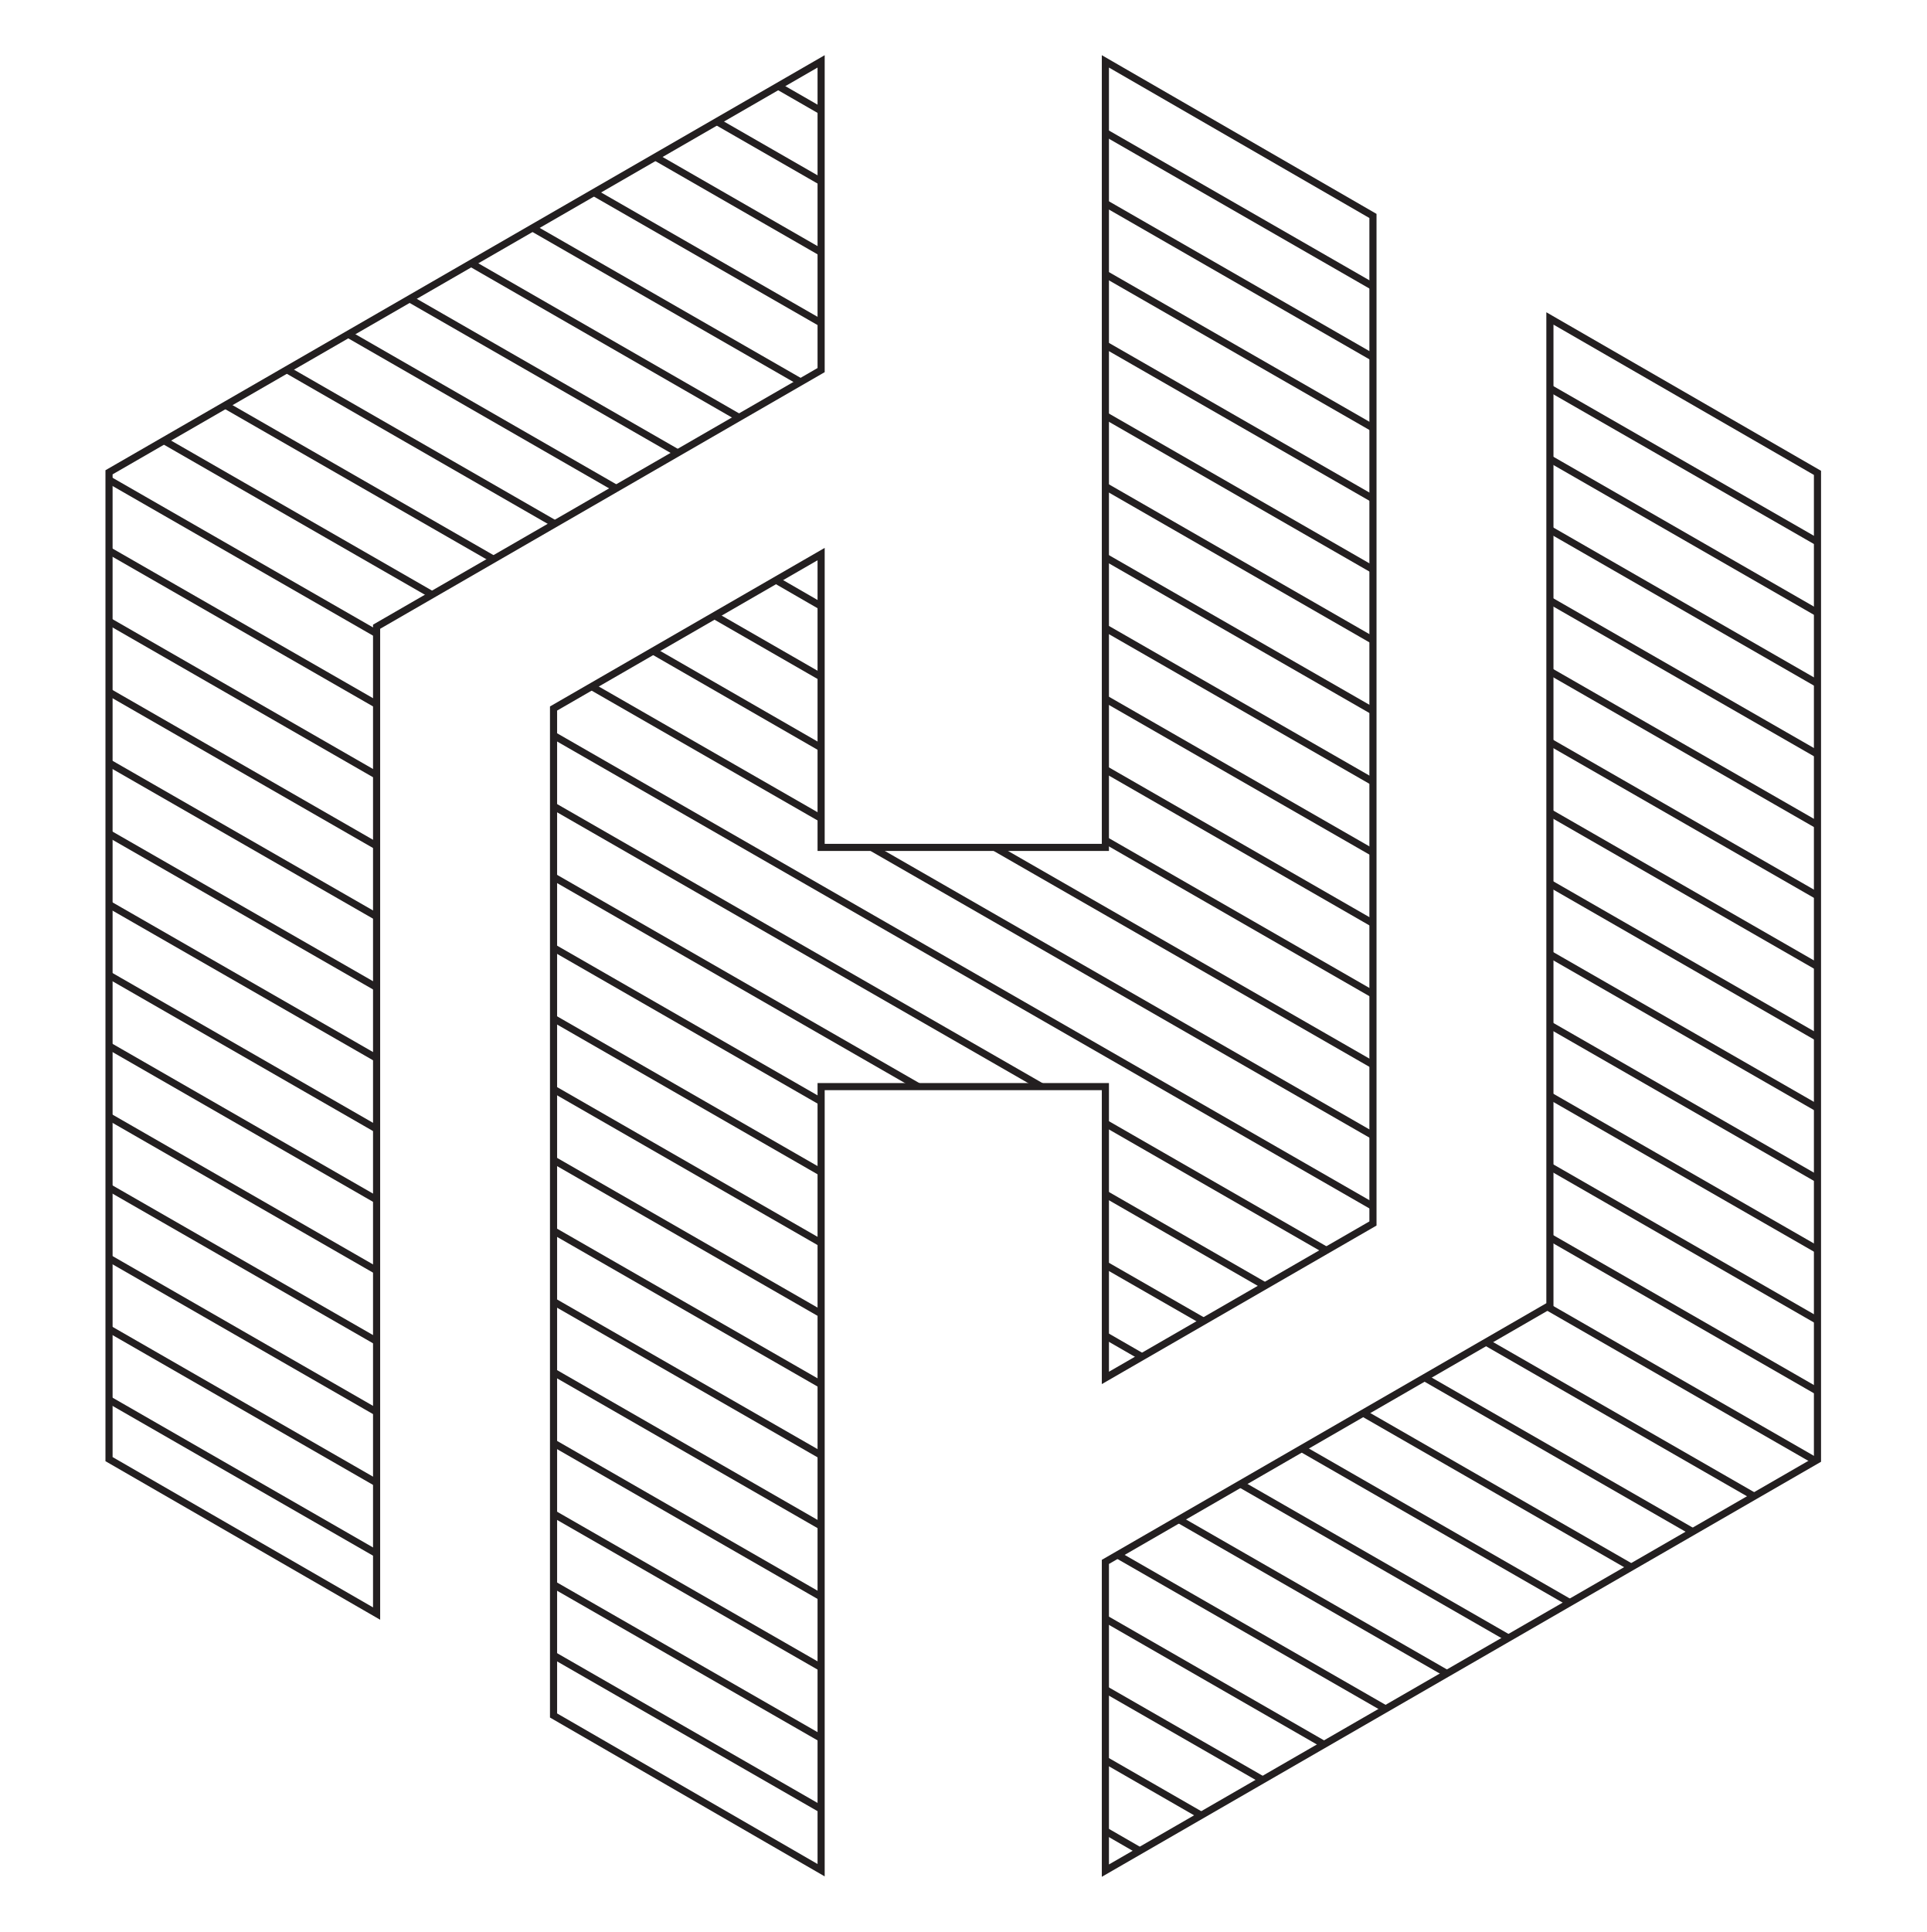
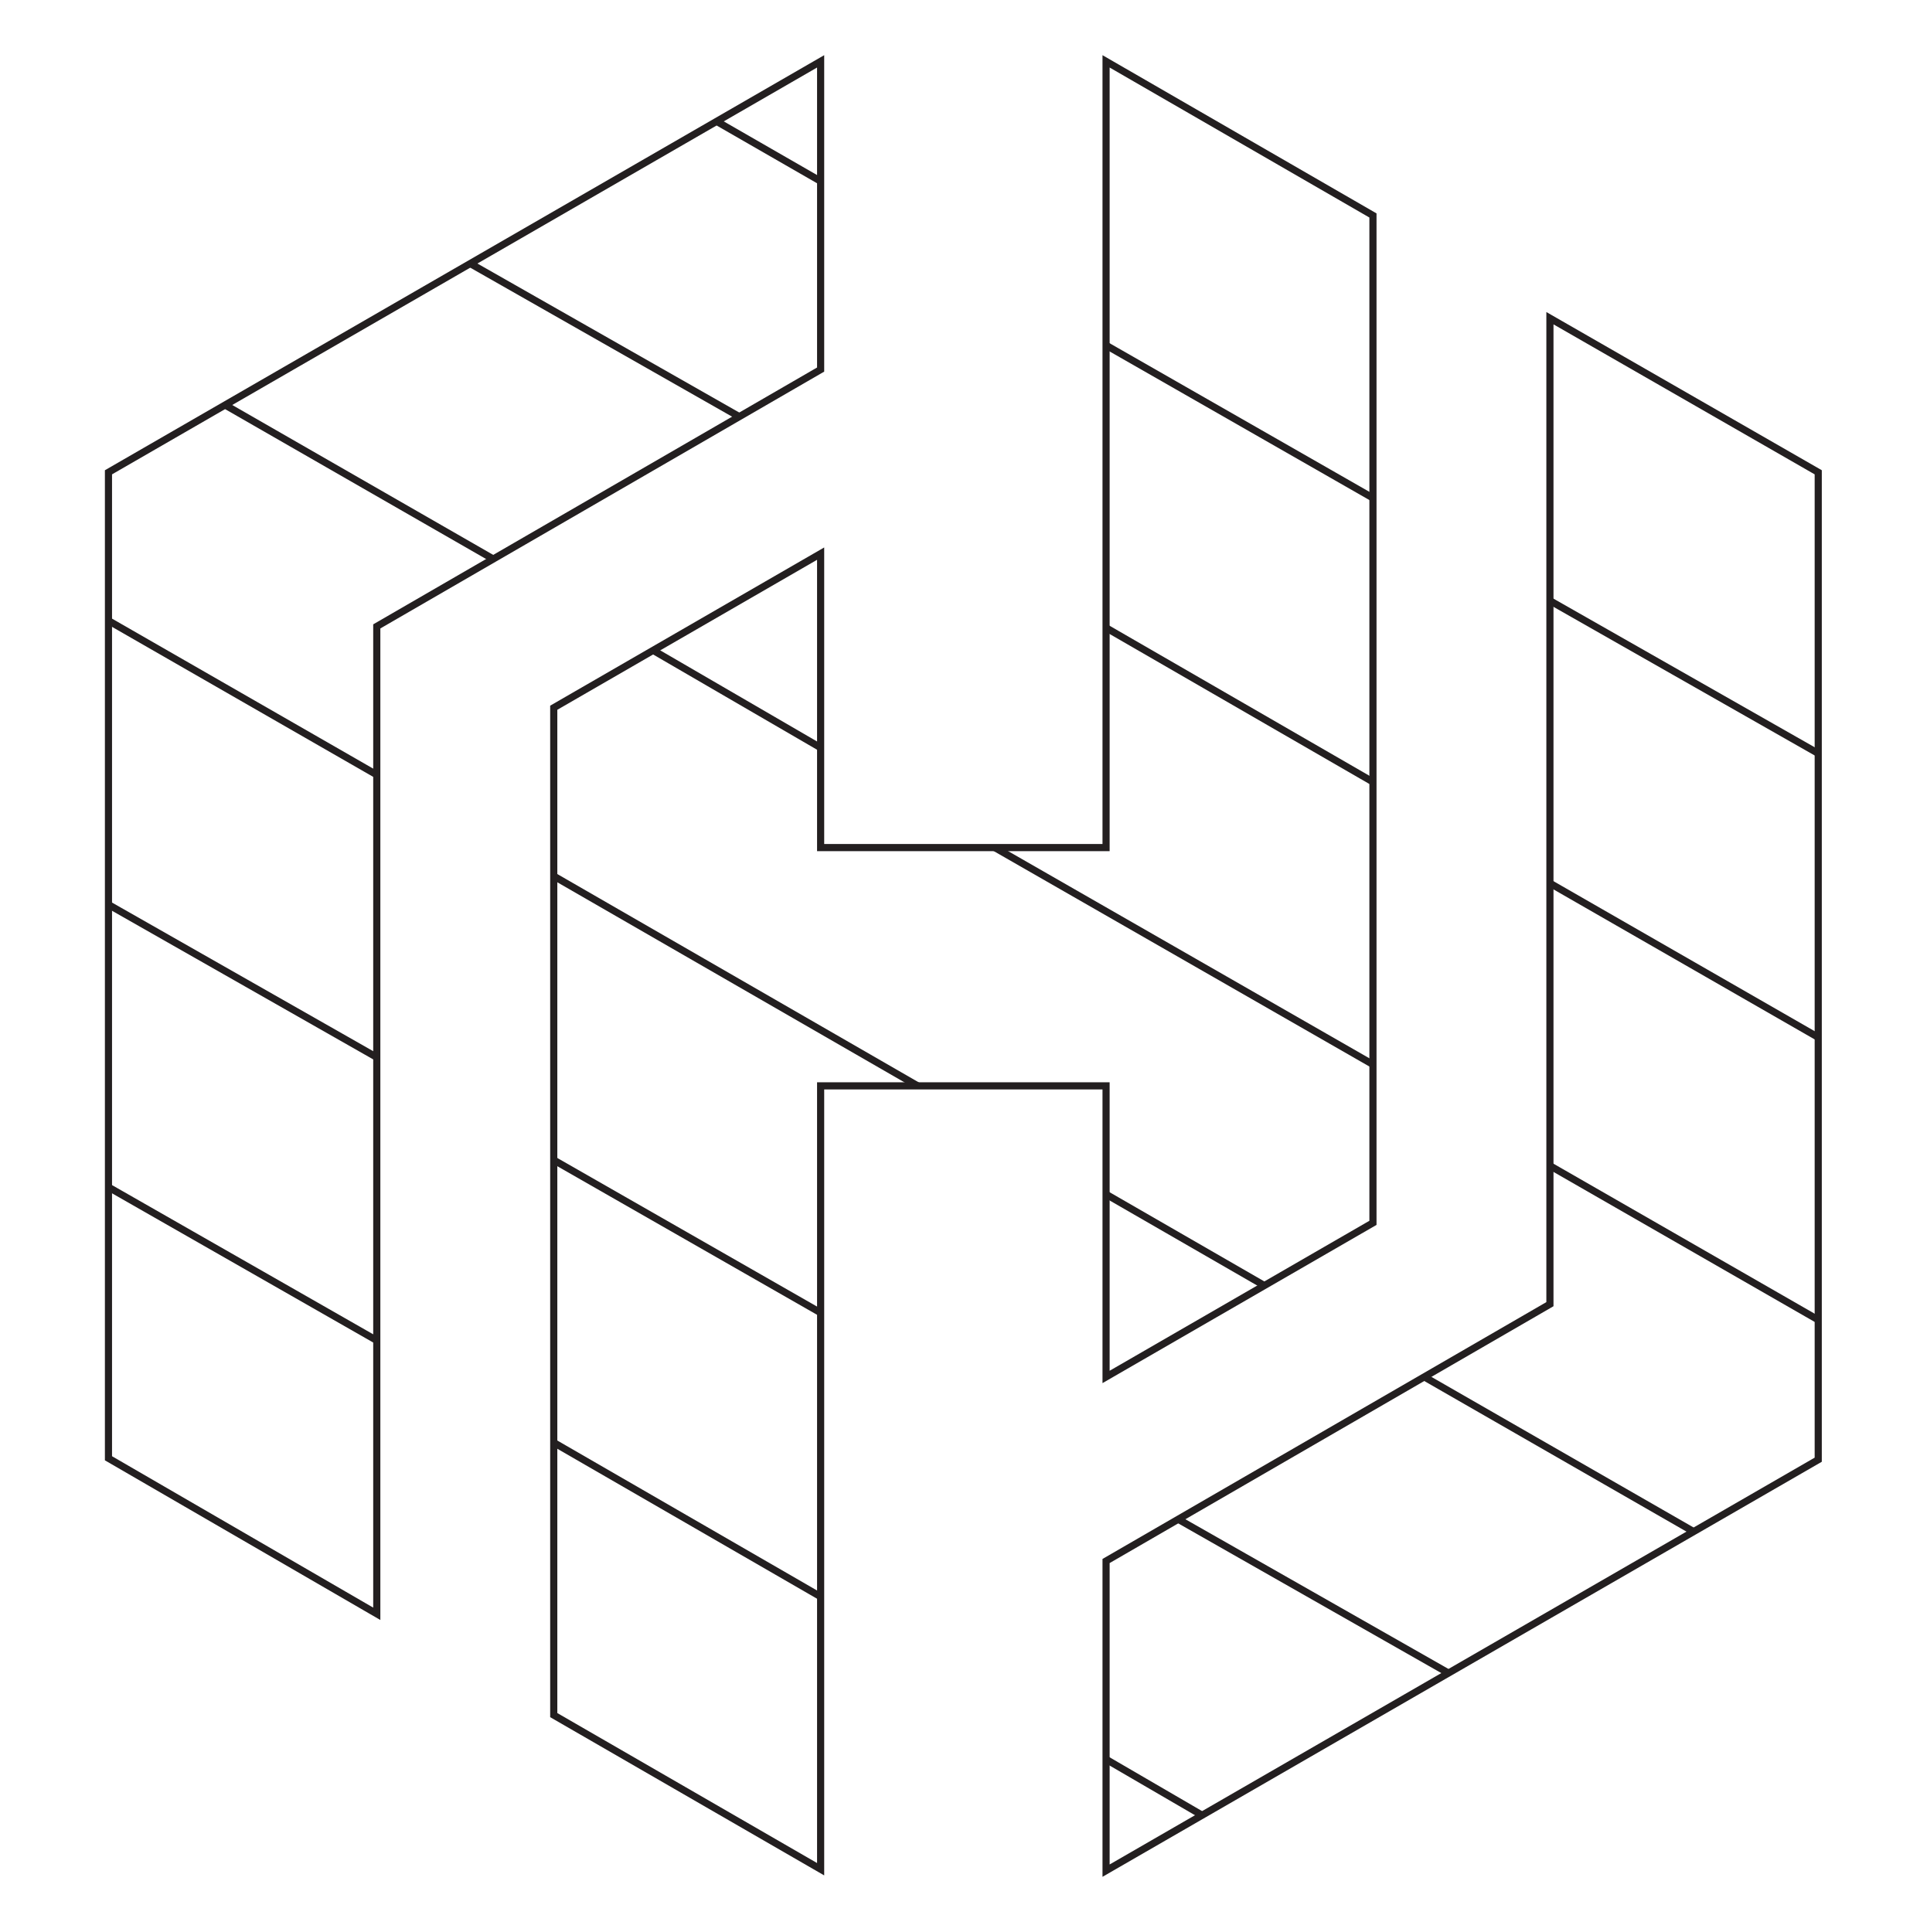
- <svg xmlns="http://www.w3.org/2000/svg" viewBox="0 0 135 135.36">
+ <svg xmlns="http://www.w3.org/2000/svg" version="1.1" id="Layer_1" x="0px" y="0px" viewBox="0 0 135 135.4" style="enable-background:new 0 0 135 135.4;" xml:space="preserve">
+   <style type="text/css">
+ 	.st0{fill:none;stroke:#231F20;stroke-width:0.5;stroke-miterlimit:10;}
+ </style>
  <g>
-     <polygon points="57.54 4.3 7.64 33.09 7.64 33.11 7.64 102.23 26.39 113.05 26.39 43.91 57.54 25.93 57.54 4.3" fill="none" stroke="#231f20" stroke-miterlimit="10" stroke-width="0.5" />
-     <polygon points="77.46 4.3 77.46 59.37 57.54 59.37 57.54 38.82 38.79 49.64 38.79 120.19 57.54 131.03 57.54 76.13 77.46 76.13 77.46 96.54 96.21 85.72 96.21 15.13 77.46 4.3" fill="none" stroke="#231f20" stroke-miterlimit="10" stroke-width="0.5" />
-     <polygon points="77.46 131.06 127.36 102.27 127.36 102.25 127.36 33.13 108.61 22.31 108.61 91.45 77.46 109.43 77.46 131.06" fill="none" stroke="#231f20" stroke-miterlimit="10" stroke-width="0.5" />
-     <line x1="38.79" y1="115.97" x2="57.54" y2="126.75" fill="none" stroke="#231f20" stroke-miterlimit="10" stroke-width="0.5" />
-     <line x1="7.64" y1="98.07" x2="26.46" y2="108.89" fill="none" stroke="#231f20" stroke-miterlimit="10" stroke-width="0.5" />
-     <line x1="38.79" y1="111.02" x2="57.54" y2="121.79" fill="none" stroke="#231f20" stroke-miterlimit="10" stroke-width="0.5" />
-     <line x1="7.64" y1="93.11" x2="26.39" y2="103.89" fill="none" stroke="#231f20" stroke-miterlimit="10" stroke-width="0.5" />
-     <line x1="77.46" y1="128.28" x2="79.87" y2="129.67" fill="none" stroke="#231f20" stroke-miterlimit="10" stroke-width="0.5" />
-     <line x1="38.79" y1="106.06" x2="57.54" y2="116.83" fill="none" stroke="#231f20" stroke-miterlimit="10" stroke-width="0.5" />
-     <line x1="7.64" y1="88.15" x2="26.46" y2="98.97" fill="none" stroke="#231f20" stroke-miterlimit="10" stroke-width="0.5" />
-     <line x1="77.46" y1="123.32" x2="84.17" y2="127.18" fill="none" stroke="#231f20" stroke-miterlimit="10" stroke-width="0.5" />
-     <line x1="38.79" y1="101.1" x2="57.54" y2="111.88" fill="none" stroke="#231f20" stroke-miterlimit="10" stroke-width="0.5" />
-     <line x1="7.64" y1="83.2" x2="26.46" y2="94.01" fill="none" stroke="#231f20" stroke-miterlimit="10" stroke-width="0.5" />
-     <line x1="77.46" y1="118.37" x2="88.48" y2="124.7" fill="none" stroke="#231f20" stroke-miterlimit="10" stroke-width="0.5" />
-     <line x1="38.79" y1="96.14" x2="57.54" y2="106.92" fill="none" stroke="#231f20" stroke-miterlimit="10" stroke-width="0.5" />
-     <line x1="7.64" y1="78.24" x2="26.46" y2="89.06" fill="none" stroke="#231f20" stroke-miterlimit="10" stroke-width="0.5" />
-     <line x1="77.46" y1="113.41" x2="92.78" y2="122.22" fill="none" stroke="#231f20" stroke-miterlimit="10" stroke-width="0.5" />
-     <line x1="38.79" y1="91.19" x2="57.54" y2="101.96" fill="none" stroke="#231f20" stroke-miterlimit="10" stroke-width="0.5" />
-     <line x1="7.64" y1="73.28" x2="26.41" y2="84.07" fill="none" stroke="#231f20" stroke-miterlimit="10" stroke-width="0.5" />
-     <line x1="78.31" y1="108.94" x2="97.09" y2="119.73" fill="none" stroke="#231f20" stroke-miterlimit="10" stroke-width="0.5" />
-     <line x1="38.79" y1="86.23" x2="57.54" y2="97" fill="none" stroke="#231f20" stroke-miterlimit="10" stroke-width="0.5" />
-     <line x1="7.64" y1="68.32" x2="26.39" y2="79.1" fill="none" stroke="#231f20" stroke-miterlimit="10" stroke-width="0.5" />
-     <line x1="82.61" y1="106.46" x2="101.39" y2="117.25" fill="none" stroke="#231f20" stroke-miterlimit="10" stroke-width="0.5" />
-     <line x1="38.79" y1="81.27" x2="57.53" y2="92.04" fill="none" stroke="#231f20" stroke-miterlimit="10" stroke-width="0.5" />
-     <line x1="7.64" y1="63.37" x2="26.39" y2="74.14" fill="none" stroke="#231f20" stroke-miterlimit="10" stroke-width="0.5" />
-     <line x1="86.92" y1="103.97" x2="105.7" y2="114.76" fill="none" stroke="#231f20" stroke-miterlimit="10" stroke-width="0.5" />
-     <line x1="38.79" y1="76.31" x2="57.51" y2="87.07" fill="none" stroke="#231f20" stroke-miterlimit="10" stroke-width="0.5" />
-     <line x1="7.64" y1="58.41" x2="26.41" y2="69.19" fill="none" stroke="#231f20" stroke-miterlimit="10" stroke-width="0.5" />
-     <line x1="91.26" y1="101.51" x2="110" y2="112.28" fill="none" stroke="#231f20" stroke-miterlimit="10" stroke-width="0.5" />
-     <line x1="77.46" y1="93.58" x2="80.03" y2="95.06" fill="none" stroke="#231f20" stroke-miterlimit="10" stroke-width="0.5" />
-     <line x1="38.79" y1="71.35" x2="57.54" y2="82.13" fill="none" stroke="#231f20" stroke-miterlimit="10" stroke-width="0.5" />
-     <line x1="7.64" y1="53.45" x2="26.39" y2="64.22" fill="none" stroke="#231f20" stroke-miterlimit="10" stroke-width="0.5" />
-     <line x1="95.52" y1="99" x2="114.31" y2="109.8" fill="none" stroke="#231f20" stroke-miterlimit="10" stroke-width="0.5" />
-     <line x1="77.46" y1="88.62" x2="84.34" y2="92.57" fill="none" stroke="#231f20" stroke-miterlimit="10" stroke-width="0.5" />
-     <line x1="38.79" y1="66.4" x2="57.53" y2="77.17" fill="none" stroke="#231f20" stroke-miterlimit="10" stroke-width="0.5" />
-     <line x1="7.64" y1="48.49" x2="26.41" y2="59.28" fill="none" stroke="#231f20" stroke-miterlimit="10" stroke-width="0.5" />
-     <line x1="99.83" y1="96.52" x2="118.61" y2="107.31" fill="none" stroke="#231f20" stroke-miterlimit="10" stroke-width="0.5" />
-     <line x1="77.46" y1="83.66" x2="88.64" y2="90.09" fill="none" stroke="#231f20" stroke-miterlimit="10" stroke-width="0.5" />
-     <line x1="38.79" y1="61.44" x2="64.35" y2="76.13" fill="none" stroke="#231f20" stroke-miterlimit="10" stroke-width="0.5" />
-     <line x1="7.64" y1="43.53" x2="26.39" y2="54.31" fill="none" stroke="#231f20" stroke-miterlimit="10" stroke-width="0.5" />
-     <line x1="104.13" y1="94.03" x2="122.92" y2="104.83" fill="none" stroke="#231f20" stroke-miterlimit="10" stroke-width="0.5" />
-     <line x1="77.46" y1="78.7" x2="92.94" y2="87.6" fill="none" stroke="#231f20" stroke-miterlimit="10" stroke-width="0.5" />
-     <line x1="38.79" y1="56.48" x2="72.98" y2="76.13" fill="none" stroke="#231f20" stroke-miterlimit="10" stroke-width="0.5" />
-     <line x1="7.64" y1="38.58" x2="26.41" y2="49.36" fill="none" stroke="#231f20" stroke-miterlimit="10" stroke-width="0.5" />
-     <line x1="108.43" y1="91.55" x2="127.22" y2="102.35" fill="none" stroke="#231f20" stroke-miterlimit="10" stroke-width="0.5" />
-     <line x1="38.79" y1="51.52" x2="96.21" y2="84.52" fill="none" stroke="#231f20" stroke-miterlimit="10" stroke-width="0.5" />
-     <line x1="7.64" y1="33.62" x2="26.39" y2="44.39" fill="none" stroke="#231f20" stroke-miterlimit="10" stroke-width="0.5" />
-     <line x1="108.61" y1="86.69" x2="127.36" y2="97.47" fill="none" stroke="#231f20" stroke-miterlimit="10" stroke-width="0.5" />
-     <line x1="61.07" y1="59.37" x2="96.21" y2="79.56" fill="none" stroke="#231f20" stroke-miterlimit="10" stroke-width="0.5" />
-     <line x1="41.46" y1="48.1" x2="57.51" y2="57.32" fill="none" stroke="#231f20" stroke-miterlimit="10" stroke-width="0.5" />
-     <line x1="11.49" y1="30.87" x2="30.28" y2="41.67" fill="none" stroke="#231f20" stroke-miterlimit="10" stroke-width="0.5" />
-     <line x1="108.61" y1="81.73" x2="127.36" y2="92.51" fill="none" stroke="#231f20" stroke-miterlimit="10" stroke-width="0.5" />
-     <line x1="69.7" y1="59.37" x2="96.21" y2="74.6" fill="none" stroke="#231f20" stroke-miterlimit="10" stroke-width="0.5" />
-     <line x1="45.77" y1="45.61" x2="57.53" y2="52.38" fill="none" stroke="#231f20" stroke-miterlimit="10" stroke-width="0.5" />
-     <line x1="15.8" y1="28.39" x2="34.58" y2="39.18" fill="none" stroke="#231f20" stroke-miterlimit="10" stroke-width="0.5" />
-     <line x1="108.61" y1="76.78" x2="127.36" y2="87.55" fill="none" stroke="#231f20" stroke-miterlimit="10" stroke-width="0.5" />
-     <line x1="77.46" y1="58.87" x2="96.21" y2="69.65" fill="none" stroke="#231f20" stroke-miterlimit="10" stroke-width="0.5" />
-     <line x1="50.07" y1="43.13" x2="57.53" y2="47.42" fill="none" stroke="#231f20" stroke-miterlimit="10" stroke-width="0.5" />
-     <line x1="20.1" y1="25.9" x2="38.88" y2="36.7" fill="none" stroke="#231f20" stroke-miterlimit="10" stroke-width="0.5" />
-     <line x1="108.61" y1="71.82" x2="127.36" y2="82.59" fill="none" stroke="#231f20" stroke-miterlimit="10" stroke-width="0.5" />
-     <line x1="77.46" y1="53.91" x2="96.21" y2="64.69" fill="none" stroke="#231f20" stroke-miterlimit="10" stroke-width="0.5" />
-     <line x1="54.37" y1="40.64" x2="57.54" y2="42.47" fill="none" stroke="#231f20" stroke-miterlimit="10" stroke-width="0.5" />
-     <line x1="24.41" y1="23.42" x2="43.19" y2="34.22" fill="none" stroke="#231f20" stroke-miterlimit="10" stroke-width="0.5" />
-     <line x1="108.61" y1="66.86" x2="127.36" y2="77.63" fill="none" stroke="#231f20" stroke-miterlimit="10" stroke-width="0.5" />
-     <line x1="77.46" y1="48.96" x2="96.21" y2="59.73" fill="none" stroke="#231f20" stroke-miterlimit="10" stroke-width="0.5" />
-     <line x1="28.71" y1="20.94" x2="47.49" y2="31.73" fill="none" stroke="#231f20" stroke-miterlimit="10" stroke-width="0.5" />
-     <line x1="108.61" y1="61.9" x2="127.36" y2="72.68" fill="none" stroke="#231f20" stroke-miterlimit="10" stroke-width="0.5" />
-     <line x1="77.46" y1="44" x2="96.21" y2="54.77" fill="none" stroke="#231f20" stroke-miterlimit="10" stroke-width="0.5" />
-     <line x1="33.02" y1="18.45" x2="51.79" y2="29.25" fill="none" stroke="#231f20" stroke-miterlimit="10" stroke-width="0.5" />
-     <line x1="108.61" y1="56.94" x2="127.36" y2="67.72" fill="none" stroke="#231f20" stroke-miterlimit="10" stroke-width="0.5" />
-     <line x1="77.46" y1="39.04" x2="96.21" y2="49.81" fill="none" stroke="#231f20" stroke-miterlimit="10" stroke-width="0.5" />
-     <line x1="37.32" y1="15.97" x2="56.1" y2="26.76" fill="none" stroke="#231f20" stroke-miterlimit="10" stroke-width="0.5" />
-     <line x1="108.61" y1="51.99" x2="127.36" y2="62.76" fill="none" stroke="#231f20" stroke-miterlimit="10" stroke-width="0.5" />
-     <line x1="77.46" y1="34.08" x2="96.21" y2="44.86" fill="none" stroke="#231f20" stroke-miterlimit="10" stroke-width="0.5" />
-     <line x1="41.63" y1="13.49" x2="57.54" y2="22.63" fill="none" stroke="#231f20" stroke-miterlimit="10" stroke-width="0.5" />
-     <line x1="108.61" y1="47.03" x2="127.36" y2="57.8" fill="none" stroke="#231f20" stroke-miterlimit="10" stroke-width="0.5" />
-     <line x1="77.46" y1="29.12" x2="96.21" y2="39.9" fill="none" stroke="#231f20" stroke-miterlimit="10" stroke-width="0.5" />
-     <line x1="45.93" y1="11" x2="57.53" y2="17.67" fill="none" stroke="#231f20" stroke-miterlimit="10" stroke-width="0.5" />
-     <line x1="108.61" y1="42.07" x2="127.36" y2="52.84" fill="none" stroke="#231f20" stroke-miterlimit="10" stroke-width="0.5" />
-     <line x1="77.46" y1="24.17" x2="96.21" y2="34.94" fill="none" stroke="#231f20" stroke-miterlimit="10" stroke-width="0.5" />
-     <line x1="50.24" y1="8.52" x2="57.53" y2="12.71" fill="none" stroke="#231f20" stroke-miterlimit="10" stroke-width="0.5" />
-     <line x1="108.61" y1="37.11" x2="127.36" y2="47.89" fill="none" stroke="#231f20" stroke-miterlimit="10" stroke-width="0.5" />
-     <line x1="77.46" y1="19.21" x2="96.21" y2="29.98" fill="none" stroke="#231f20" stroke-miterlimit="10" stroke-width="0.5" />
-     <line x1="54.54" y1="6.04" x2="57.53" y2="7.76" fill="none" stroke="#231f20" stroke-miterlimit="10" stroke-width="0.5" />
-     <line x1="108.61" y1="32.15" x2="127.36" y2="42.93" fill="none" stroke="#231f20" stroke-miterlimit="10" stroke-width="0.5" />
-     <line x1="77.46" y1="14.25" x2="96.21" y2="25.03" fill="none" stroke="#231f20" stroke-miterlimit="10" stroke-width="0.5" />
-     <line x1="108.61" y1="27.2" x2="127.36" y2="37.97" fill="none" stroke="#231f20" stroke-miterlimit="10" stroke-width="0.5" />
-     <line x1="77.46" y1="9.29" x2="96.21" y2="20.07" fill="none" stroke="#231f20" stroke-miterlimit="10" stroke-width="0.5" />
+     <polygon class="st0" points="57.5,4.3 7.6,33.1 7.6,33.1 7.6,102.2 26.4,113.1 26.4,43.9 57.5,25.9  " />
+     <polygon class="st0" points="77.5,4.3 77.5,59.4 57.5,59.4 57.5,38.8 38.8,49.6 38.8,120.2 57.5,131 57.5,76.1 77.5,76.1    77.5,96.5 96.2,85.7 96.2,15.1  " />
+     <polygon class="st0" points="77.5,131.1 127.4,102.3 127.4,102.2 127.4,33.1 108.6,22.3 108.6,91.4 77.5,109.4  " />
+     <line class="st0" x1="77.5" y1="123.3" x2="84.2" y2="127.2" />
+     <line class="st0" x1="38.8" y1="101.1" x2="57.5" y2="111.9" />
+     <line class="st0" x1="7.6" y1="83.2" x2="26.5" y2="94" />
+     <line class="st0" x1="82.6" y1="106.5" x2="101.4" y2="117.2" />
+     <line class="st0" x1="38.8" y1="81.3" x2="57.5" y2="92" />
+     <line class="st0" x1="7.6" y1="63.4" x2="26.4" y2="74.1" />
+     <line class="st0" x1="99.8" y1="96.5" x2="118.6" y2="107.3" />
+     <line class="st0" x1="77.5" y1="83.7" x2="88.6" y2="90.1" />
+     <line class="st0" x1="38.8" y1="61.4" x2="64.3" y2="76.1" />
+     <line class="st0" x1="7.6" y1="43.5" x2="26.4" y2="54.3" />
+     <line class="st0" x1="108.6" y1="81.7" x2="127.4" y2="92.5" />
+     <line class="st0" x1="69.7" y1="59.4" x2="96.2" y2="74.6" />
+     <line class="st0" x1="45.8" y1="45.6" x2="57.5" y2="52.4" />
+     <line class="st0" x1="15.8" y1="28.4" x2="34.6" y2="39.2" />
+     <line class="st0" x1="108.6" y1="61.9" x2="127.4" y2="72.7" />
+     <line class="st0" x1="77.5" y1="44" x2="96.2" y2="54.8" />
+     <line class="st0" x1="33" y1="18.5" x2="51.8" y2="29.2" />
+     <line class="st0" x1="108.6" y1="42.1" x2="127.4" y2="52.8" />
+     <line class="st0" x1="77.5" y1="24.2" x2="96.2" y2="34.9" />
+     <line class="st0" x1="50.2" y1="8.5" x2="57.5" y2="12.7" />
  </g>
</svg>
